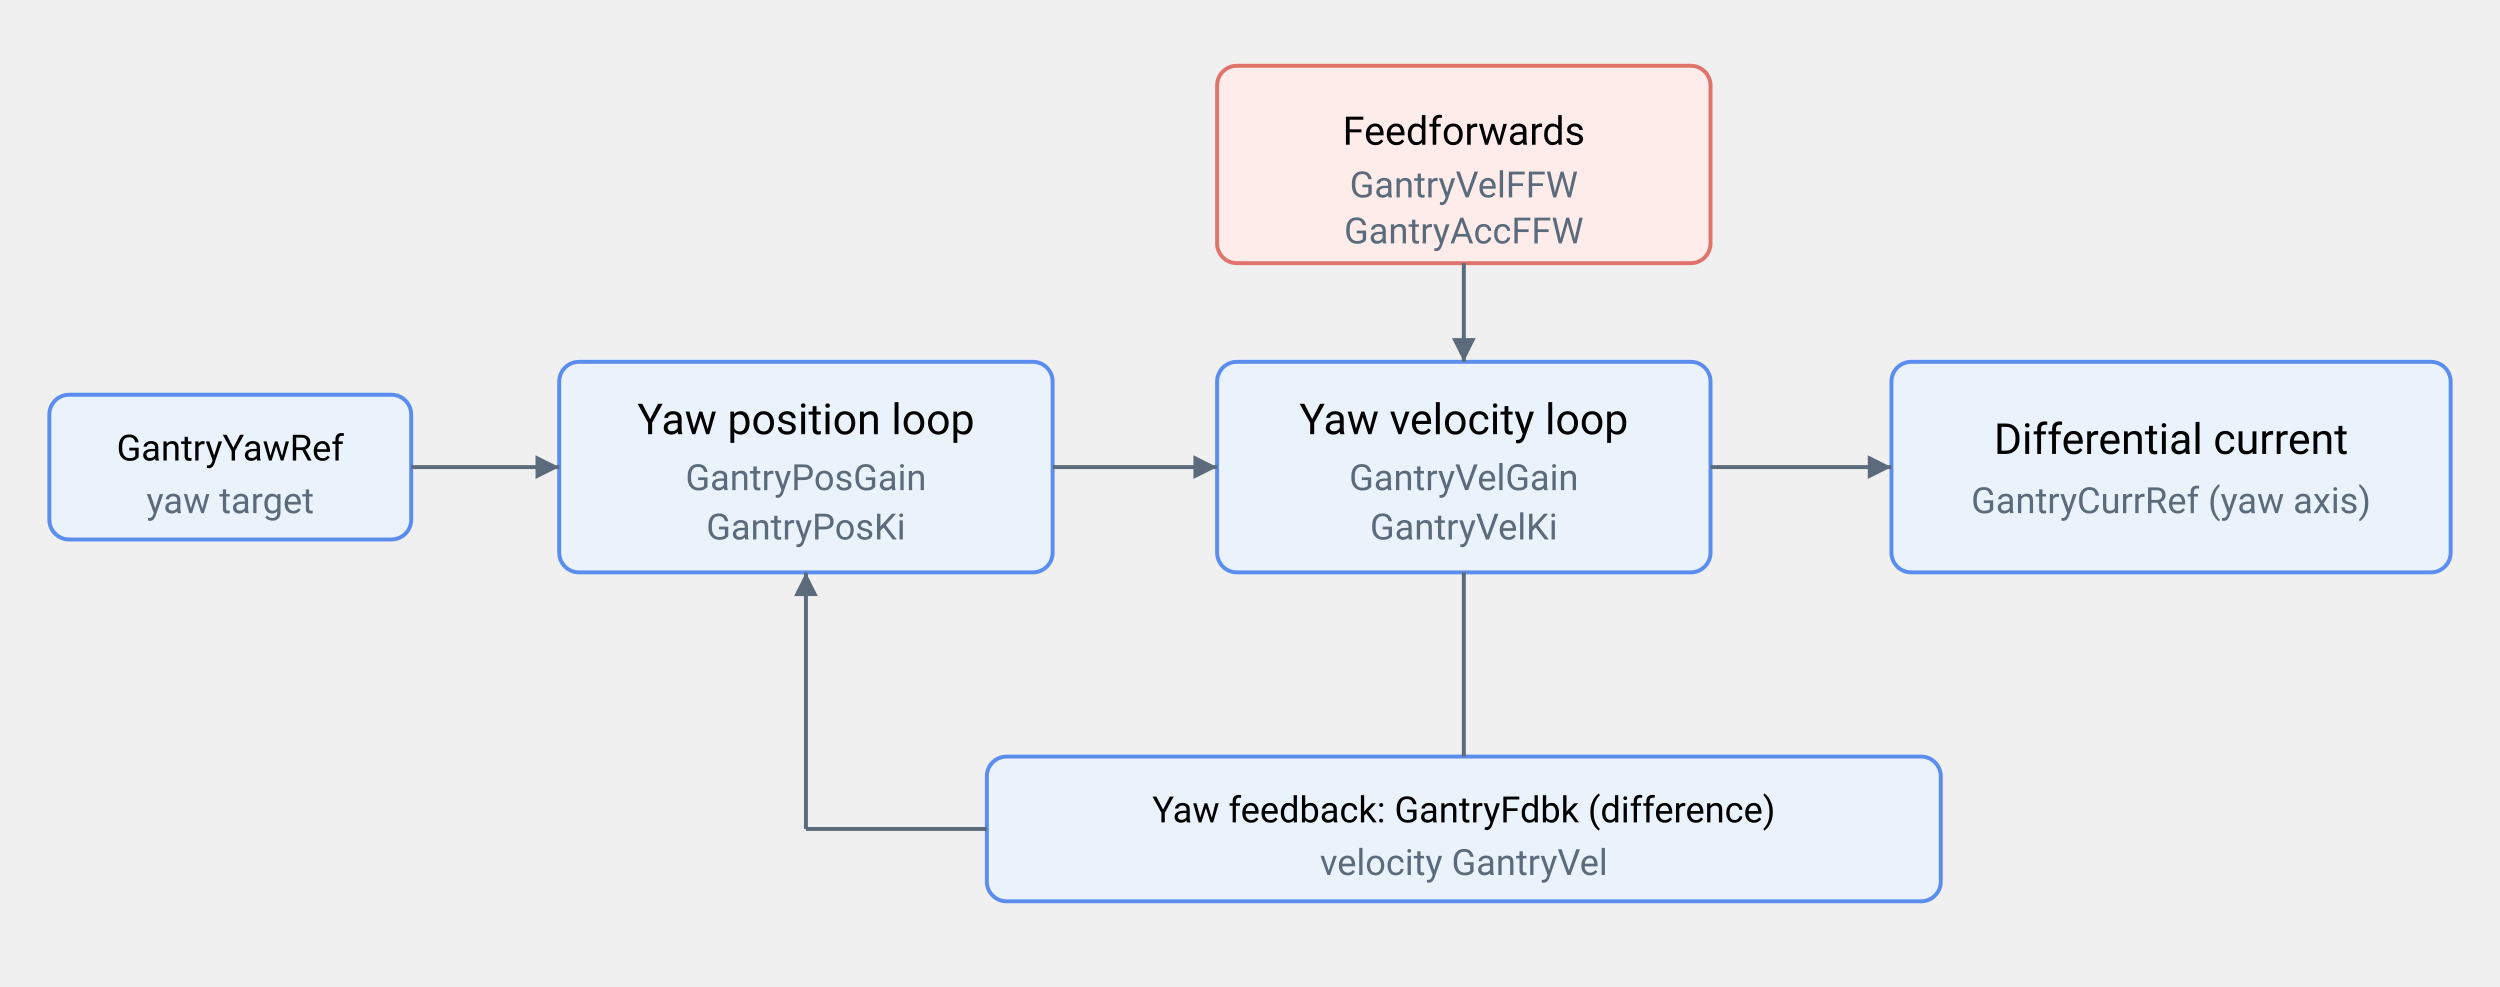
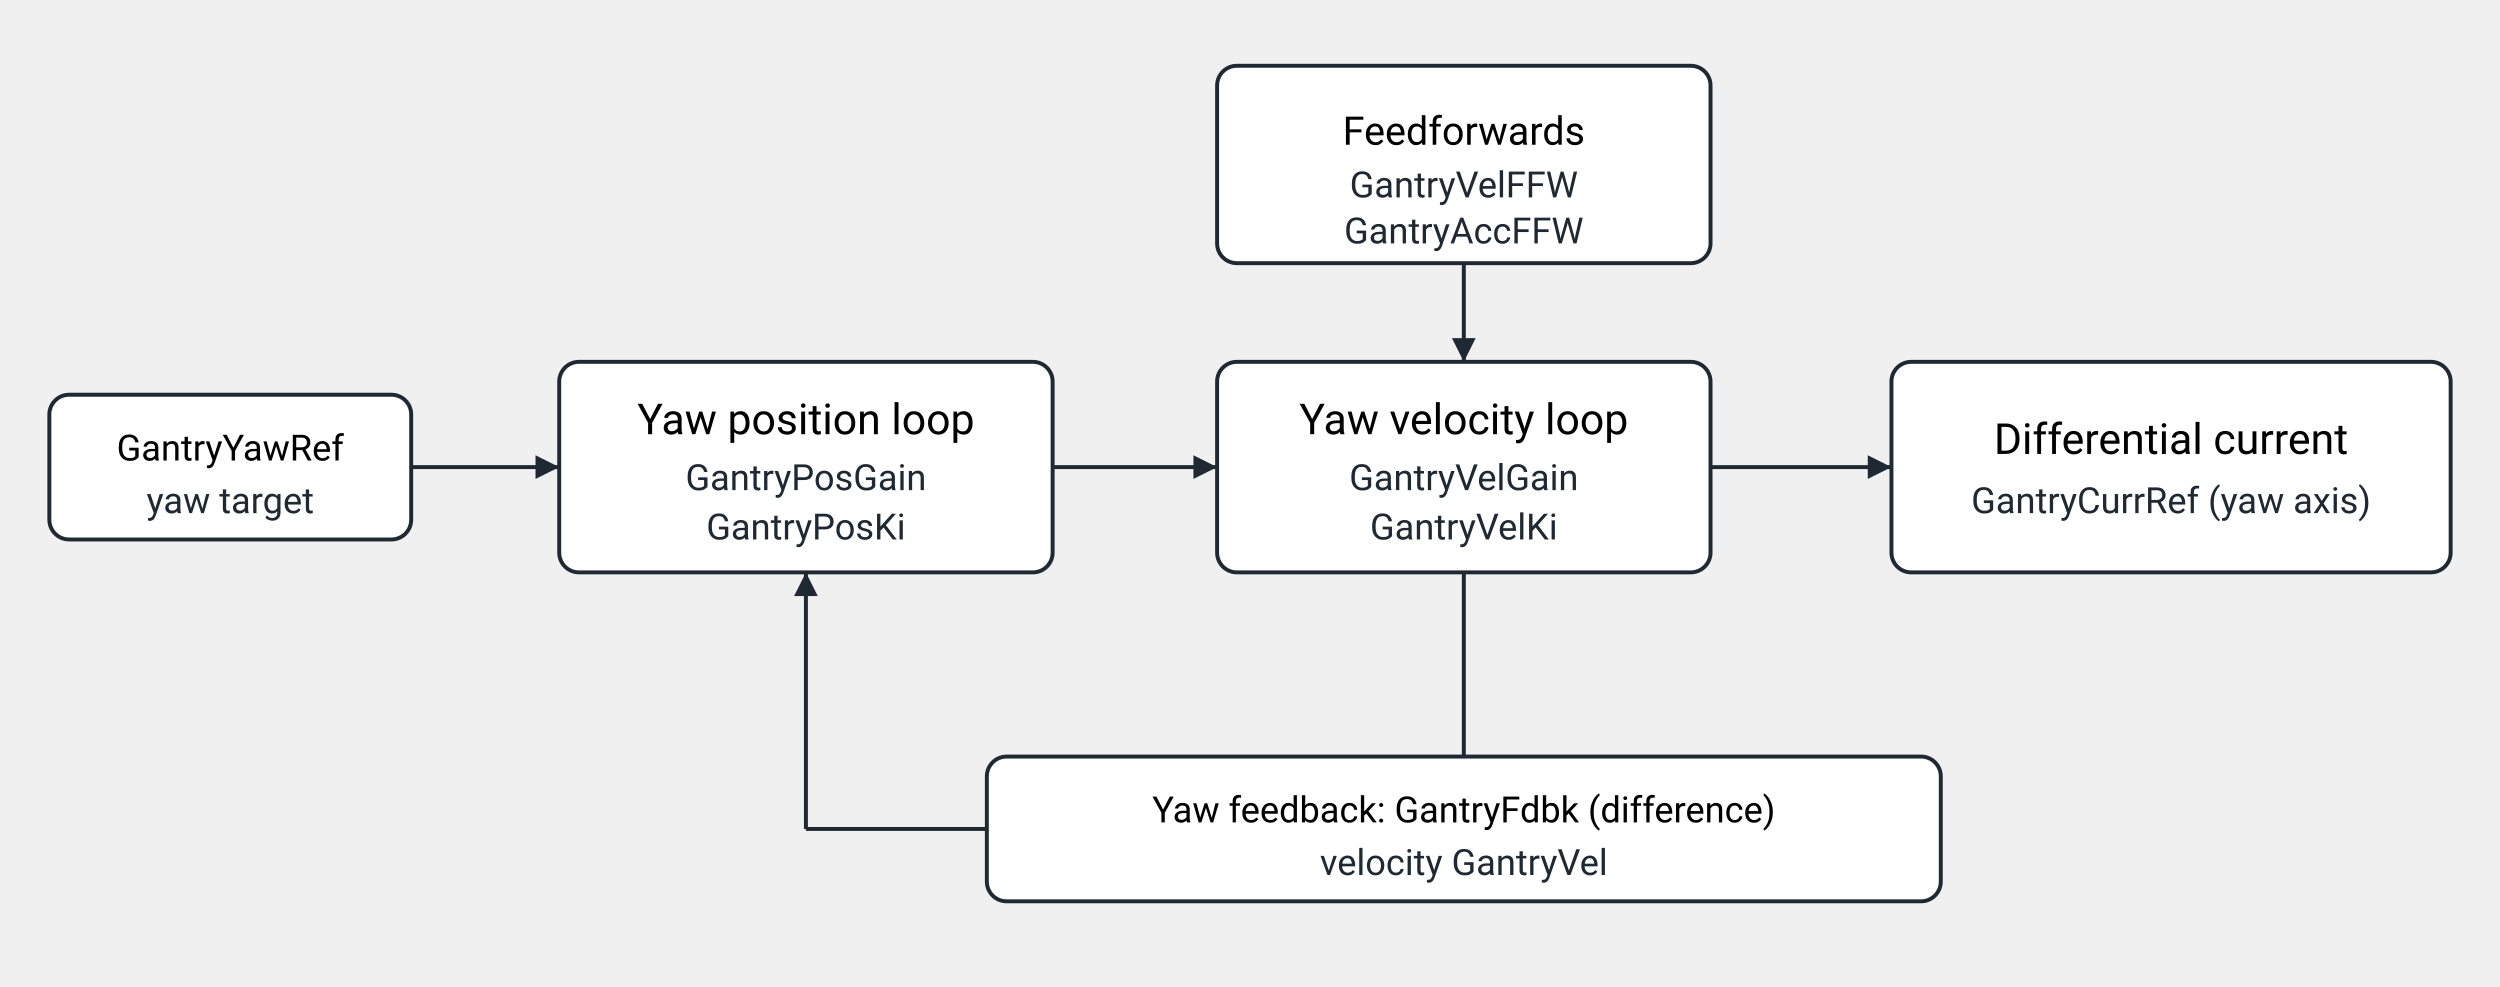
<svg xmlns="http://www.w3.org/2000/svg" width="760" height="300" viewBox="0 0 760 300" font-family="-apple-system,Segoe UI,Roboto,sans-serif" font-size="13" role="img" aria-label="Gantry yaw loop: GantryYawRef feeds a yaw position loop (GantryPosGain, GantryPosKi), then a yaw velocity loop (GantryVelGain, GantryVelKi) with GantryVelFFW and GantryAccFFW feedforwards summed in; output is a differential current applied as GantryCurrRef on the yaw axis; feedback is the GantryFdbk difference and yaw velocity GantryVel.">
  <defs>
    <marker id="arrow" markerWidth="8" markerHeight="8" refX="6" refY="3" orient="auto">
-       <path d="M0,0 L6,3 L0,6 Z" fill="#5b6b7b" />
+       <path d="M0,0 L6,3 L0,6 Z" fill="#1f2933" />
    </marker>
  </defs>
-   <rect x="15" y="120" width="110" height="44" rx="6" fill="#eaf2fb" stroke="#5b8def" stroke-width="1.2" />
+   <rect x="15" y="120" width="110" height="44" rx="6" fill="#ffffff" stroke="#1f2933" stroke-width="1.2" />
  <text x="70" y="140" text-anchor="middle" font-size="11">GantryYawRef</text>
-   <text x="70" y="156" text-anchor="middle" fill="#5b6b7b" font-size="11">yaw target</text>
-   <rect x="170" y="110" width="150" height="64" rx="6" fill="#eaf2fb" stroke="#5b8def" stroke-width="1.2" />
+   <text x="70" y="156" text-anchor="middle" fill="#1f2933" font-size="11">yaw target</text>
+   <rect x="170" y="110" width="150" height="64" rx="6" fill="#ffffff" stroke="#1f2933" stroke-width="1.2" />
  <text x="245" y="132" text-anchor="middle">Yaw position loop</text>
-   <text x="245" y="149" text-anchor="middle" fill="#5b6b7b" font-size="11">GantryPosGain</text>
-   <text x="245" y="164" text-anchor="middle" fill="#5b6b7b" font-size="11">GantryPosKi</text>
-   <rect x="370" y="110" width="150" height="64" rx="6" fill="#eaf2fb" stroke="#5b8def" stroke-width="1.2" />
+   <text x="245" y="149" text-anchor="middle" fill="#1f2933" font-size="11">GantryPosGain</text>
+   <text x="245" y="164" text-anchor="middle" fill="#1f2933" font-size="11">GantryPosKi</text>
+   <rect x="370" y="110" width="150" height="64" rx="6" fill="#ffffff" stroke="#1f2933" stroke-width="1.2" />
  <text x="445" y="132" text-anchor="middle">Yaw velocity loop</text>
-   <text x="445" y="149" text-anchor="middle" fill="#5b6b7b" font-size="11">GantryVelGain</text>
-   <text x="445" y="164" text-anchor="middle" fill="#5b6b7b" font-size="11">GantryVelKi</text>
-   <rect x="370" y="20" width="150" height="60" rx="6" fill="#fdecea" stroke="#e0736b" stroke-width="1.2" />
+   <text x="445" y="149" text-anchor="middle" fill="#1f2933" font-size="11">GantryVelGain</text>
+   <text x="445" y="164" text-anchor="middle" fill="#1f2933" font-size="11">GantryVelKi</text>
+   <rect x="370" y="20" width="150" height="60" rx="6" fill="#ffffff" stroke="#1f2933" stroke-width="1.2" />
  <text x="445" y="44" text-anchor="middle" font-size="12">Feedforwards</text>
-   <text x="445" y="60" text-anchor="middle" fill="#5b6b7b" font-size="11">GantryVelFFW</text>
-   <text x="445" y="74" text-anchor="middle" fill="#5b6b7b" font-size="11">GantryAccFFW</text>
-   <rect x="575" y="110" width="170" height="64" rx="6" fill="#eaf2fb" stroke="#5b8def" stroke-width="1.2" />
+   <text x="445" y="60" text-anchor="middle" fill="#1f2933" font-size="11">GantryVelFFW</text>
+   <text x="445" y="74" text-anchor="middle" fill="#1f2933" font-size="11">GantryAccFFW</text>
+   <rect x="575" y="110" width="170" height="64" rx="6" fill="#ffffff" stroke="#1f2933" stroke-width="1.2" />
  <text x="660" y="138" text-anchor="middle">Differential current</text>
-   <text x="660" y="156" text-anchor="middle" fill="#5b6b7b" font-size="11">GantryCurrRef (yaw axis)</text>
-   <rect x="300" y="230" width="290" height="44" rx="6" fill="#eaf2fb" stroke="#5b8def" stroke-width="1.2" />
+   <text x="660" y="156" text-anchor="middle" fill="#1f2933" font-size="11">GantryCurrRef (yaw axis)</text>
+   <rect x="300" y="230" width="290" height="44" rx="6" fill="#ffffff" stroke="#1f2933" stroke-width="1.2" />
  <text x="445" y="250" text-anchor="middle" font-size="11">Yaw feedback: GantryFdbk (difference)</text>
-   <text x="445" y="266" text-anchor="middle" fill="#5b6b7b" font-size="11">velocity GantryVel</text>
-   <line x1="125" y1="142" x2="170" y2="142" stroke="#5b6b7b" stroke-width="1.2" marker-end="url(#arrow)" />
-   <line x1="320" y1="142" x2="370" y2="142" stroke="#5b6b7b" stroke-width="1.2" marker-end="url(#arrow)" />
-   <line x1="520" y1="142" x2="575" y2="142" stroke="#5b6b7b" stroke-width="1.2" marker-end="url(#arrow)" />
-   <line x1="445" y1="80" x2="445" y2="110" stroke="#5b6b7b" stroke-width="1.2" marker-end="url(#arrow)" />
-   <line x1="445" y1="174" x2="445" y2="230" stroke="#5b6b7b" stroke-width="1.2" />
-   <line x1="300" y1="252" x2="245" y2="252" stroke="#5b6b7b" stroke-width="1.2" />
-   <line x1="245" y1="252" x2="245" y2="174" stroke="#5b6b7b" stroke-width="1.2" marker-end="url(#arrow)" />
+   <text x="445" y="266" text-anchor="middle" fill="#1f2933" font-size="11">velocity GantryVel</text>
+   <line x1="125" y1="142" x2="170" y2="142" stroke="#1f2933" stroke-width="1.2" marker-end="url(#arrow)" />
+   <line x1="320" y1="142" x2="370" y2="142" stroke="#1f2933" stroke-width="1.2" marker-end="url(#arrow)" />
+   <line x1="520" y1="142" x2="575" y2="142" stroke="#1f2933" stroke-width="1.2" marker-end="url(#arrow)" />
+   <line x1="445" y1="80" x2="445" y2="110" stroke="#1f2933" stroke-width="1.2" marker-end="url(#arrow)" />
+   <line x1="445" y1="174" x2="445" y2="230" stroke="#1f2933" stroke-width="1.2" />
+   <line x1="300" y1="252" x2="245" y2="252" stroke="#1f2933" stroke-width="1.2" />
+   <line x1="245" y1="252" x2="245" y2="174" stroke="#1f2933" stroke-width="1.2" marker-end="url(#arrow)" />
</svg>
